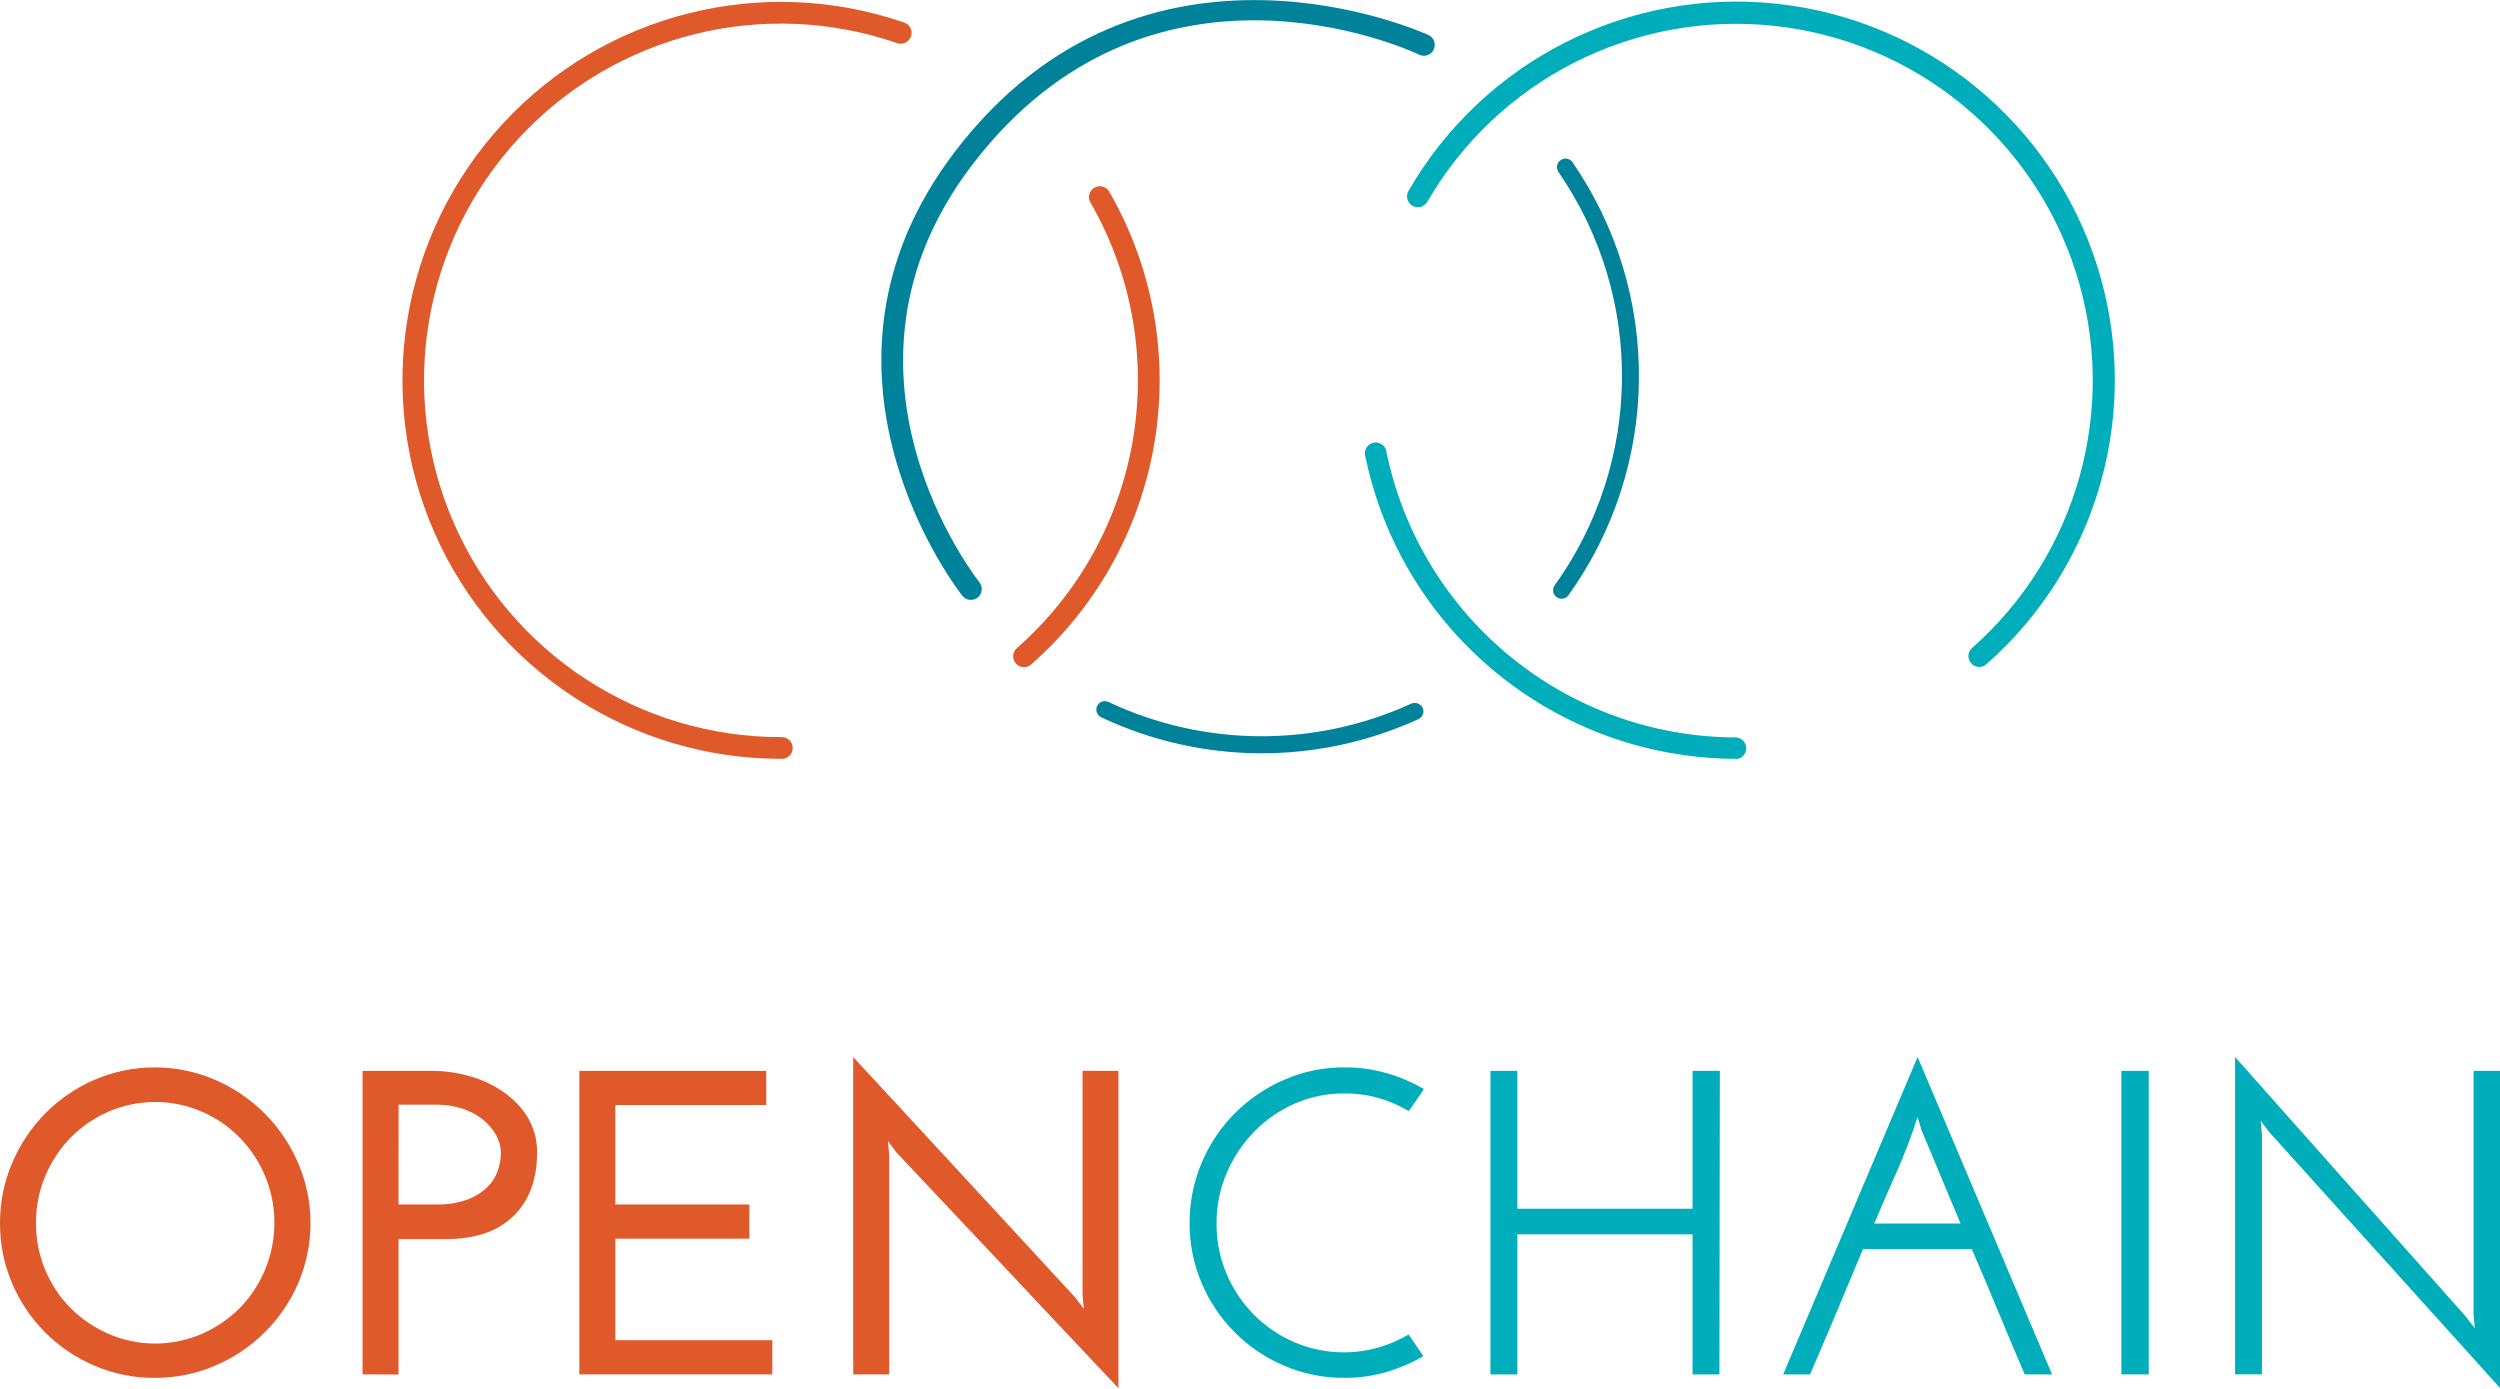
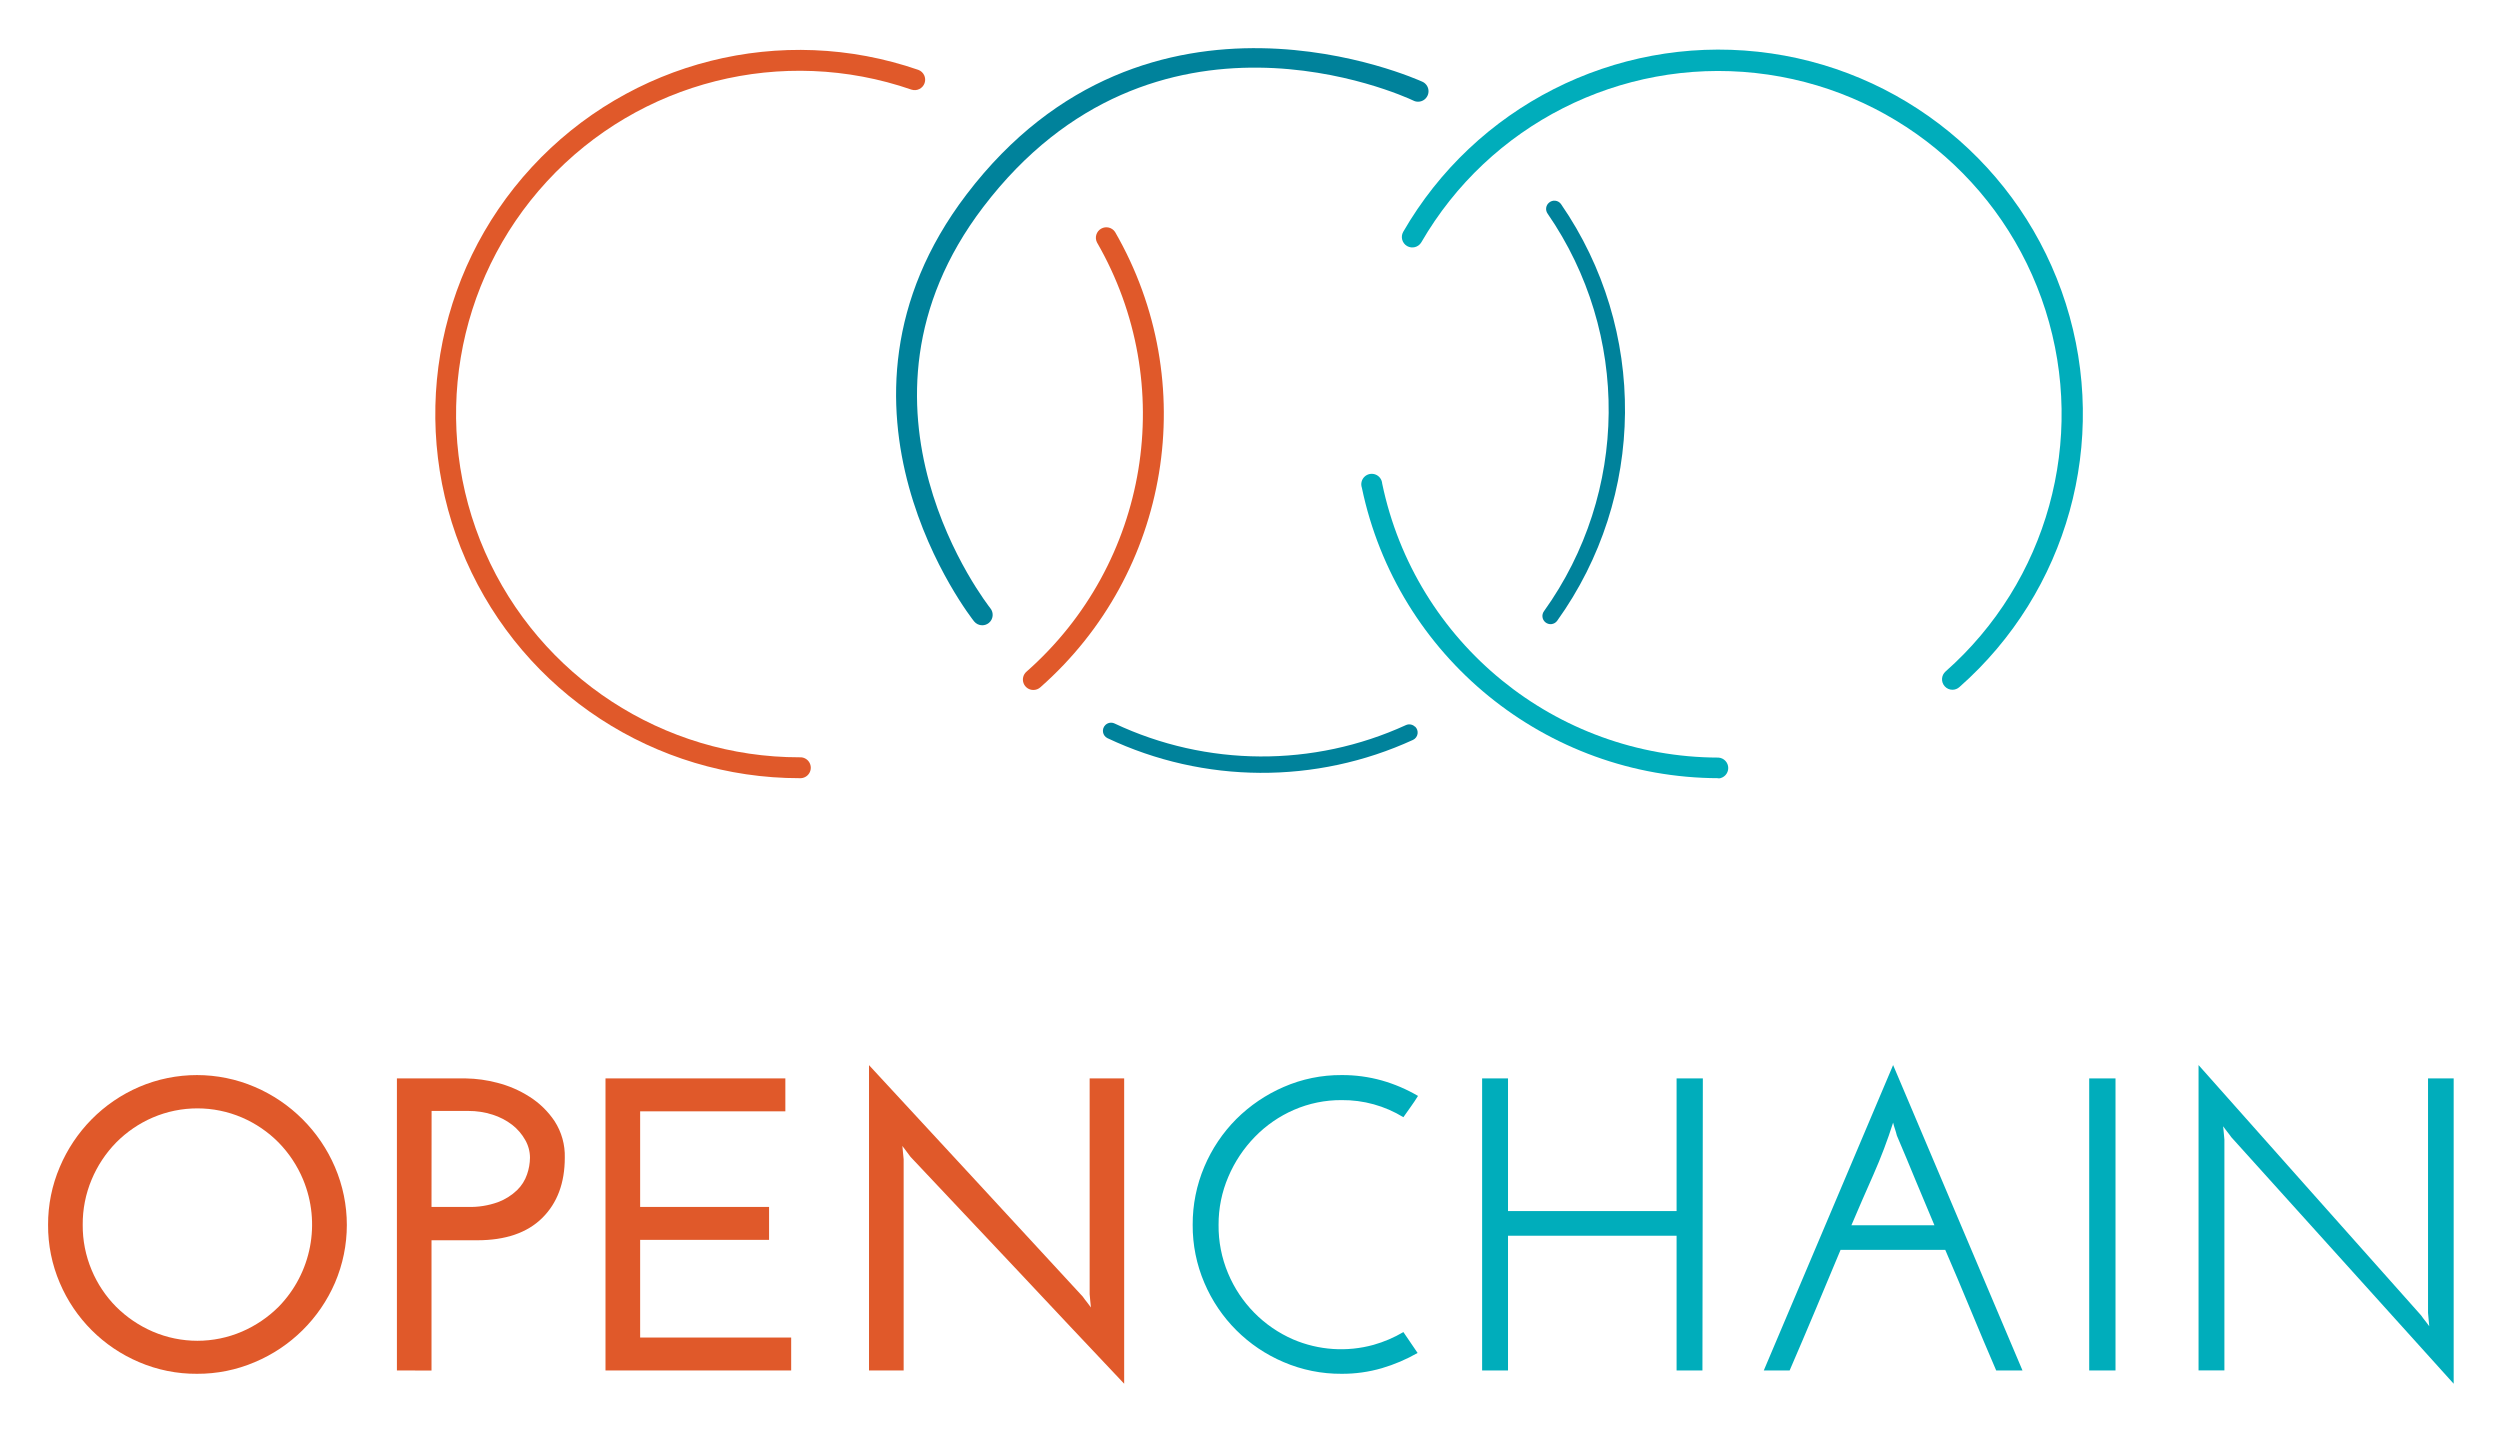
- <svg xmlns="http://www.w3.org/2000/svg" id="Layer_1" data-name="Layer 1" viewBox="0 0 590.88 328.12">
+ <svg xmlns="http://www.w3.org/2000/svg" role="img" viewBox="-11.81 -11.81 614.12 351.62">
  <defs>
-     <style>
-       .cls-1 {
-         fill: #e0592a;
-       }
- 
-       .cls-2 {
-         fill: #00adbb;
-       }
- 
-       .cls-3 {
-         fill: #00829b;
-       }
-     </style>
+     <style>.cls-1{fill:#e0592a}.cls-2{fill:#00adbb}.cls-3{fill:#00829b}</style>
  </defs>
  <g id="_Group_" data-name="&lt;Group&gt;">
    <g id="_Group_2" data-name="&lt;Group&gt;">
      <g id="_Group_3" data-name="&lt;Group&gt;">
-         <path id="_Compound_Path_" data-name="&lt;Compound Path&gt;" class="cls-1" d="M5.07,420.1a35.78,35.78,0,0,1,2.87-14.19,37.41,37.41,0,0,1,7.84-11.74,37,37,0,0,1,11.63-7.94,36.11,36.11,0,0,1,28.45,0,37.47,37.47,0,0,1,19.68,19.68,36.08,36.08,0,0,1,0,28.44,37.13,37.13,0,0,1-19.68,19.47,35.65,35.65,0,0,1-14.2,2.87,35.54,35.54,0,0,1-14.25-2.87A36.7,36.7,0,0,1,7.94,434.35,35.68,35.68,0,0,1,5.07,420.1Zm8.51,0a28,28,0,0,0,2.2,11.12,28.33,28.33,0,0,0,6,9,29.09,29.09,0,0,0,9,6.1,27.73,27.73,0,0,0,21.93,0,29.09,29.09,0,0,0,9-6.1,28.87,28.87,0,0,0,6-31.26,29,29,0,0,0-6-9.07,28.55,28.55,0,0,0-9-6.15,27.84,27.84,0,0,0-21.93,0,28.55,28.55,0,0,0-9,6.15,29,29,0,0,0-6,9.07A28.08,28.08,0,0,0,13.58,420.1Z" transform="translate(-5.07 -131.03)" />
-         <path id="_Compound_Path_2" data-name="&lt;Compound Path&gt;" class="cls-1" d="M90.76,455.87V384.13h16.91a32.2,32.2,0,0,1,7.74,1.07,27.1,27.1,0,0,1,7.94,3.44,20.7,20.7,0,0,1,6.15,6A15.73,15.73,0,0,1,132,403.6q0,9.33-5.54,14.81t-16,5.48H99.26v32Zm8.5-40.17h8.92a20.15,20.15,0,0,0,7.43-1.18,13.69,13.69,0,0,0,4.66-2.93,9.73,9.73,0,0,0,2.46-3.89,12.89,12.89,0,0,0,.72-4.1,8.8,8.8,0,0,0-1.18-4.36,12.47,12.47,0,0,0-3.17-3.69,15.7,15.7,0,0,0-4.82-2.51,19.32,19.32,0,0,0-6-.92h-9Z" transform="translate(-5.07 -131.03)" />
-         <path id="_Compound_Path_3" data-name="&lt;Compound Path&gt;" class="cls-1" d="M142,455.87V384.13h44.18v8.09H150.51V415.7h31.67v8.09H150.51v24h37.1v8.09Z" transform="translate(-5.07 -131.03)" />
-         <path id="_Compound_Path_4" data-name="&lt;Compound Path&gt;" class="cls-1" d="M269.41,384.13v75q-13.23-14-26.24-27.88L216.93,403.4c-.35-.48-.67-.93-1-1.34s-.63-.85-1-1.33c.07.55.12,1.09.15,1.64s.09,1.09.16,1.64v51.86h-8.51v-75L233,409.29q13,14.08,26.24,28.44c.34.48.66.92,1,1.33s.63.86,1,1.34c-.07-.55-.12-1.1-.16-1.64s-.08-1.1-.15-1.64v-53Z" transform="translate(-5.07 -131.03)" />
-         <path id="_Compound_Path_5" data-name="&lt;Compound Path&gt;" class="cls-2" d="M338,446.44l3.49,5.13a40.92,40.92,0,0,1-8.77,3.74,34.66,34.66,0,0,1-9.89,1.38,35.49,35.49,0,0,1-14.24-2.87,36.68,36.68,0,0,1-19.48-19.47,35.68,35.68,0,0,1-2.87-14.25,36.09,36.09,0,0,1,2.87-14.3,37,37,0,0,1,7.84-11.68,37.73,37.73,0,0,1,11.64-7.89,35,35,0,0,1,14.24-2.92,35.75,35.75,0,0,1,9.89,1.33,38.37,38.37,0,0,1,8.87,3.79q-.82,1.33-1.74,2.61c-.62.86-1.23,1.73-1.85,2.62a28.5,28.5,0,0,0-15.17-4.2,28.93,28.93,0,0,0-11.73,2.4,30.1,30.1,0,0,0-9.58,6.62,31.81,31.81,0,0,0-6.51,9.78,29.57,29.57,0,0,0-2.41,11.84A29.87,29.87,0,0,0,294.93,432a30.51,30.51,0,0,0,16,16.25,29.92,29.92,0,0,0,19.73,1.33A31,31,0,0,0,338,446.44Z" transform="translate(-5.07 -131.03)" />
-         <path id="_Compound_Path_6" data-name="&lt;Compound Path&gt;" class="cls-2" d="M357.34,455.87V384.13h6.36v32.59h41.41V384.13h6.45q0,18-.05,35.87t-.05,35.87h-6.35v-33.1H363.7v33.1Z" transform="translate(-5.07 -131.03)" />
-         <path id="_Compound_Path_7" data-name="&lt;Compound Path&gt;" class="cls-2" d="M490.08,455.87h-6.46q-3.18-7.38-6.25-14.81t-6.26-14.81H445.39q-3.08,7.38-6.2,14.81t-6.31,14.81h-6.35q8-18.86,15.89-37.51t15.88-37.51q8,18.86,15.89,37.51T490.08,455.87Zm-30.86-57.7c-.13-.55-.29-1.08-.46-1.59s-.32-1-.46-1.59a126,126,0,0,1-4.81,12.71q-2.78,6.26-5.44,12.51h20.4q-2.35-5.55-4.61-11C462.33,405.53,460.8,401.86,459.22,398.17Z" transform="translate(-5.07 -131.03)" />
-         <path id="_Compound_Path_8" data-name="&lt;Compound Path&gt;" class="cls-2" d="M506.47,384.13h6.46v71.74h-6.46Z" transform="translate(-5.07 -131.03)" />
-         <path id="_Compound_Path_9" data-name="&lt;Compound Path&gt;" class="cls-2" d="M596,384.13v75q-13.74-15.27-27.31-30.28t-27.32-30.29c-.34-.48-.66-.92-1-1.33s-.64-.86-1-1.34c.07.55.12,1.1.16,1.64s.08,1.1.15,1.64v56.68h-6.35v-75q13.73,15.48,27.31,30.74L588,442.34c.34.48.66.93,1,1.34s.63.85,1,1.33c-.07-.55-.12-1.09-.15-1.64s-.09-1.09-.15-1.64v-57.6Z" transform="translate(-5.07 -131.03)" />
+         <path id="_Compound_Path_" d="M5.07 420.1a35.78 35.78 0 0 1 2.87-14.19 37.41 37.41 0 0 1 7.84-11.74 37 37 0 0 1 11.63-7.94 36.11 36.11 0 0 1 28.45 0 37.47 37.47 0 0 1 19.68 19.68 36.08 36.08 0 0 1 0 28.44 37.13 37.13 0 0 1-19.68 19.47 35.65 35.65 0 0 1-14.2 2.87 35.54 35.54 0 0 1-14.25-2.87 36.7 36.7 0 0 1-19.47-19.47 35.68 35.68 0 0 1-2.87-14.25zm8.51 0a28 28 0 0 0 2.2 11.12 28.33 28.33 0 0 0 6 9 29.09 29.09 0 0 0 9 6.1 27.73 27.73 0 0 0 21.93 0 29.09 29.09 0 0 0 9-6.1 28.87 28.87 0 0 0 6-31.26 29 29 0 0 0-6-9.07 28.55 28.55 0 0 0-9-6.15 27.84 27.84 0 0 0-21.93 0 28.55 28.55 0 0 0-9 6.15 29 29 0 0 0-6 9.07 28.08 28.08 0 0 0-2.2 11.14z" class="cls-1" data-name="&lt;Compound Path&gt;" transform="translate(-5.07 -131.03)" />
+         <path id="_Compound_Path_2" d="M90.76 455.87v-71.74h16.91a32.2 32.2 0 0 1 7.74 1.07 27.1 27.1 0 0 1 7.94 3.44 20.7 20.7 0 0 1 6.15 6 15.73 15.73 0 0 1 2.5 8.96q0 9.33-5.54 14.81t-16 5.48h-11.2v32zm8.5-40.17h8.92a20.15 20.15 0 0 0 7.43-1.18 13.69 13.69 0 0 0 4.66-2.93 9.73 9.73 0 0 0 2.46-3.89 12.89 12.89 0 0 0 .72-4.1 8.8 8.8 0 0 0-1.18-4.36 12.47 12.47 0 0 0-3.17-3.69 15.7 15.7 0 0 0-4.82-2.51 19.32 19.32 0 0 0-6-.92h-9z" class="cls-1" data-name="&lt;Compound Path&gt;" transform="translate(-5.07 -131.03)" />
+         <path id="_Compound_Path_3" d="M142 455.87v-71.74h44.18v8.09h-35.67v23.48h31.67v8.09h-31.67v24h37.1v8.09z" class="cls-1" data-name="&lt;Compound Path&gt;" transform="translate(-5.07 -131.03)" />
+         <path id="_Compound_Path_4" d="M269.41 384.13v75q-13.23-14-26.24-27.88l-26.24-27.85c-.35-.48-.67-.93-1-1.34s-.63-.85-1-1.33c.07.55.12 1.09.15 1.64s.09 1.09.16 1.64v51.86h-8.51v-75L233 409.29q13 14.08 26.24 28.44c.34.48.66.92 1 1.33s.63.86 1 1.34c-.07-.55-.12-1.1-.16-1.64s-.08-1.1-.15-1.64v-53z" class="cls-1" data-name="&lt;Compound Path&gt;" transform="translate(-5.07 -131.03)" />
+         <path id="_Compound_Path_5" d="M338 446.44l3.49 5.13a40.92 40.92 0 0 1-8.77 3.74 34.66 34.66 0 0 1-9.89 1.38 35.49 35.49 0 0 1-14.24-2.87 36.68 36.68 0 0 1-19.48-19.47 35.68 35.68 0 0 1-2.87-14.25 36.09 36.09 0 0 1 2.87-14.3 37 37 0 0 1 7.84-11.68 37.73 37.73 0 0 1 11.64-7.89 35 35 0 0 1 14.24-2.92 35.75 35.75 0 0 1 9.89 1.33 38.37 38.37 0 0 1 8.87 3.79q-.82 1.33-1.74 2.61c-.62.86-1.23 1.73-1.85 2.62a28.5 28.5 0 0 0-15.17-4.2 28.93 28.93 0 0 0-11.73 2.4 30.1 30.1 0 0 0-9.58 6.62 31.81 31.81 0 0 0-6.51 9.78 29.57 29.57 0 0 0-2.41 11.84 29.87 29.87 0 0 0 2.33 11.9 30.51 30.51 0 0 0 16 16.25 29.92 29.92 0 0 0 19.73 1.33 31 31 0 0 0 7.34-3.14z" class="cls-2" data-name="&lt;Compound Path&gt;" transform="translate(-5.07 -131.03)" />
+         <path id="_Compound_Path_6" d="M357.34 455.87v-71.74h6.36v32.59h41.41v-32.59h6.45q0 18-.05 35.87t-.05 35.87h-6.35v-33.1H363.7v33.1z" class="cls-2" data-name="&lt;Compound Path&gt;" transform="translate(-5.07 -131.03)" />
+         <path id="_Compound_Path_7" d="M490.08 455.87h-6.46q-3.18-7.38-6.25-14.81t-6.26-14.81h-25.72q-3.08 7.38-6.2 14.81t-6.31 14.81h-6.35q8-18.86 15.89-37.51t15.88-37.51q8 18.86 15.89 37.51t15.89 37.51zm-30.86-57.7c-.13-.55-.29-1.08-.46-1.59s-.32-1-.46-1.59a126 126 0 0 1-4.81 12.71q-2.78 6.26-5.44 12.51h20.4q-2.35-5.55-4.61-11c-1.51-3.68-3.04-7.35-4.62-11.04z" class="cls-2" data-name="&lt;Compound Path&gt;" transform="translate(-5.07 -131.03)" />
+         <path id="_Compound_Path_8" d="M506.47 384.13h6.46v71.74h-6.46z" class="cls-2" data-name="&lt;Compound Path&gt;" transform="translate(-5.07 -131.03)" />
+         <path id="_Compound_Path_9" d="M596 384.13v75q-13.74-15.27-27.31-30.28t-27.32-30.29c-.34-.48-.66-.92-1-1.33s-.64-.86-1-1.34c.07.55.12 1.1.16 1.64s.08 1.1.15 1.64v56.68h-6.35v-75q13.73 15.48 27.31 30.74L588 442.34c.34.48.66.93 1 1.34s.63.85 1 1.33c-.07-.55-.12-1.09-.15-1.64s-.09-1.09-.15-1.64v-57.6z" class="cls-2" data-name="&lt;Compound Path&gt;" transform="translate(-5.07 -131.03)" />
      </g>
    </g>
  </g>
  <g id="_Group_4" data-name="&lt;Group&gt;">
    <g id="_Group_5" data-name="&lt;Group&gt;">
      <g id="_Group_6" data-name="&lt;Group&gt;">
-         <path id="_Path_" data-name="&lt;Path&gt;" class="cls-1" d="M247.11,288.71a2.56,2.56,0,0,1-1.7-4.49,84.37,84.37,0,0,0,17.32-105.45,2.57,2.57,0,0,1,4.44-2.57A89.46,89.46,0,0,1,248.8,288.07,2.53,2.53,0,0,1,247.11,288.71Z" transform="translate(-5.07 -131.03)" />
+         <path id="_Path_" d="M247.11 288.71a2.56 2.56 0 0 1-1.7-4.49 84.37 84.37 0 0 0 17.32-105.45 2.57 2.57 0 0 1 4.44-2.57 89.46 89.46 0 0 1-18.37 111.87 2.53 2.53 0 0 1-1.69.64z" class="cls-1" data-name="&lt;Path&gt;" transform="translate(-5.07 -131.03)" />
      </g>
      <g id="_Group_7" data-name="&lt;Group&gt;">
-         <path id="_Path_2" data-name="&lt;Path&gt;" class="cls-1" d="M189.7,310.38a89.45,89.45,0,1,1,29.14-174,2.57,2.57,0,0,1-1.67,4.86A84.32,84.32,0,1,0,189.7,305.25a2.57,2.57,0,1,1,0,5.13Z" transform="translate(-5.07 -131.03)" />
+         <path id="_Path_2" d="M189.7 310.38a89.45 89.45 0 1 1 29.14-174 2.57 2.57 0 0 1-1.67 4.86 84.32 84.32 0 1 0-27.47 164.01 2.57 2.57 0 1 1 0 5.13z" class="cls-1" data-name="&lt;Path&gt;" transform="translate(-5.07 -131.03)" />
      </g>
    </g>
    <g id="_Group_8" data-name="&lt;Group&gt;">
      <g id="_Group_9" data-name="&lt;Group&gt;">
-         <path id="_Path_3" data-name="&lt;Path&gt;" class="cls-2" d="M415.42,310.38A89.71,89.71,0,0,1,327.79,239a2.57,2.57,0,1,1,5-1,84.56,84.56,0,0,0,82.6,67.32,2.57,2.57,0,0,1,0,5.13Z" transform="translate(-5.07 -131.03)" />
+         <path id="_Path_3" d="M415.42 310.38A89.71 89.71 0 0 1 327.79 239a2.57 2.57 0 1 1 5-1 84.56 84.56 0 0 0 82.6 67.32 2.57 2.57 0 0 1 0 5.13z" class="cls-2" data-name="&lt;Path&gt;" transform="translate(-5.07 -131.03)" />
      </g>
      <g id="_Group_10" data-name="&lt;Group&gt;">
-         <path id="_Path_4" data-name="&lt;Path&gt;" class="cls-2" d="M472.88,288.66a2.54,2.54,0,0,1-1.92-.87,2.56,2.56,0,0,1,.22-3.62,84.31,84.31,0,1,0-128.79-105.4,2.57,2.57,0,0,1-4.45-2.57A89.46,89.46,0,1,1,474.58,288,2.56,2.56,0,0,1,472.88,288.66Z" transform="translate(-5.07 -131.03)" />
+         <path id="_Path_4" d="M472.88 288.66a2.54 2.54 0 0 1-1.92-.87 2.56 2.56 0 0 1 .22-3.62 84.31 84.31 0 1 0-128.79-105.4 2.57 2.57 0 0 1-4.45-2.57A89.46 89.46 0 1 1 474.58 288a2.56 2.56 0 0 1-1.7.66z" class="cls-2" data-name="&lt;Path&gt;" transform="translate(-5.07 -131.03)" />
      </g>
    </g>
    <g id="_Group_11" data-name="&lt;Group&gt;">
      <g id="_Group_12" data-name="&lt;Group&gt;">
-         <path id="_Path_5" data-name="&lt;Path&gt;" class="cls-3" d="M373.78,169l0,0a2,2,0,0,0-.36,2.69,84.92,84.92,0,0,1-.89,97.68,2,2,0,0,0,.32,2.69l0,0a2,2,0,0,0,2.93-.35,89,89,0,0,0,.93-102.37A2,2,0,0,0,373.78,169Z" transform="translate(-5.07 -131.03)" />
+         <path id="_Path_5" d="M373.78 169a2 2 0 0 0-.36 2.69 84.92 84.92 0 0 1-.89 97.68 2 2 0 0 0 .32 2.69 2 2 0 0 0 2.93-.35 89 89 0 0 0 .93-102.37 2 2 0 0 0-2.93-.34z" class="cls-3" data-name="&lt;Path&gt;" transform="translate(-5.07 -131.03)" />
      </g>
      <g id="_Group_13" data-name="&lt;Group&gt;">
-         <path id="_Path_6" data-name="&lt;Path&gt;" class="cls-3" d="M340.83,297.72a2,2,0,0,0-2.21-.38,85,85,0,0,1-71.58-.4,2,2,0,0,0-2.25.38l0,0a2,2,0,0,0,.52,3.23,88.92,88.92,0,0,0,75.06.42,2,2,0,0,0,.52-3.25Z" transform="translate(-5.07 -131.03)" />
+         <path id="_Path_6" d="M340.83 297.72a2 2 0 0 0-2.21-.38 85 85 0 0 1-71.58-.4 2 2 0 0 0-2.25.38 2 2 0 0 0 .52 3.23 88.92 88.92 0 0 0 75.06.42 2 2 0 0 0 .52-3.25z" class="cls-3" data-name="&lt;Path&gt;" transform="translate(-5.07 -131.03)" />
      </g>
    </g>
    <g id="_Group_14" data-name="&lt;Group&gt;">
-       <path id="_Path_7" data-name="&lt;Path&gt;" class="cls-3" d="M234.55,272.82a2.58,2.58,0,0,1-2-.95c-.42-.52-41.66-52.63-1.86-104.89,44.58-58.54,111.2-28,111.87-27.73a2.57,2.57,0,1,1-2.19,4.64c-2.57-1.21-63.56-29-105.6,26.21-37.38,49.08,1.37,98,1.77,98.54a2.57,2.57,0,0,1-.38,3.61A2.6,2.6,0,0,1,234.55,272.82Z" transform="translate(-5.07 -131.03)" />
+       <path id="_Path_7" d="M234.55 272.82a2.58 2.58 0 0 1-2-.95c-.42-.52-41.66-52.63-1.86-104.89 44.58-58.54 111.2-28 111.87-27.73a2.57 2.57 0 1 1-2.19 4.64c-2.57-1.21-63.56-29-105.6 26.21-37.38 49.08 1.37 98 1.77 98.54a2.57 2.57 0 0 1-.38 3.61 2.6 2.6 0 0 1-1.61.57z" class="cls-3" data-name="&lt;Path&gt;" transform="translate(-5.07 -131.03)" />
    </g>
  </g>
</svg>
